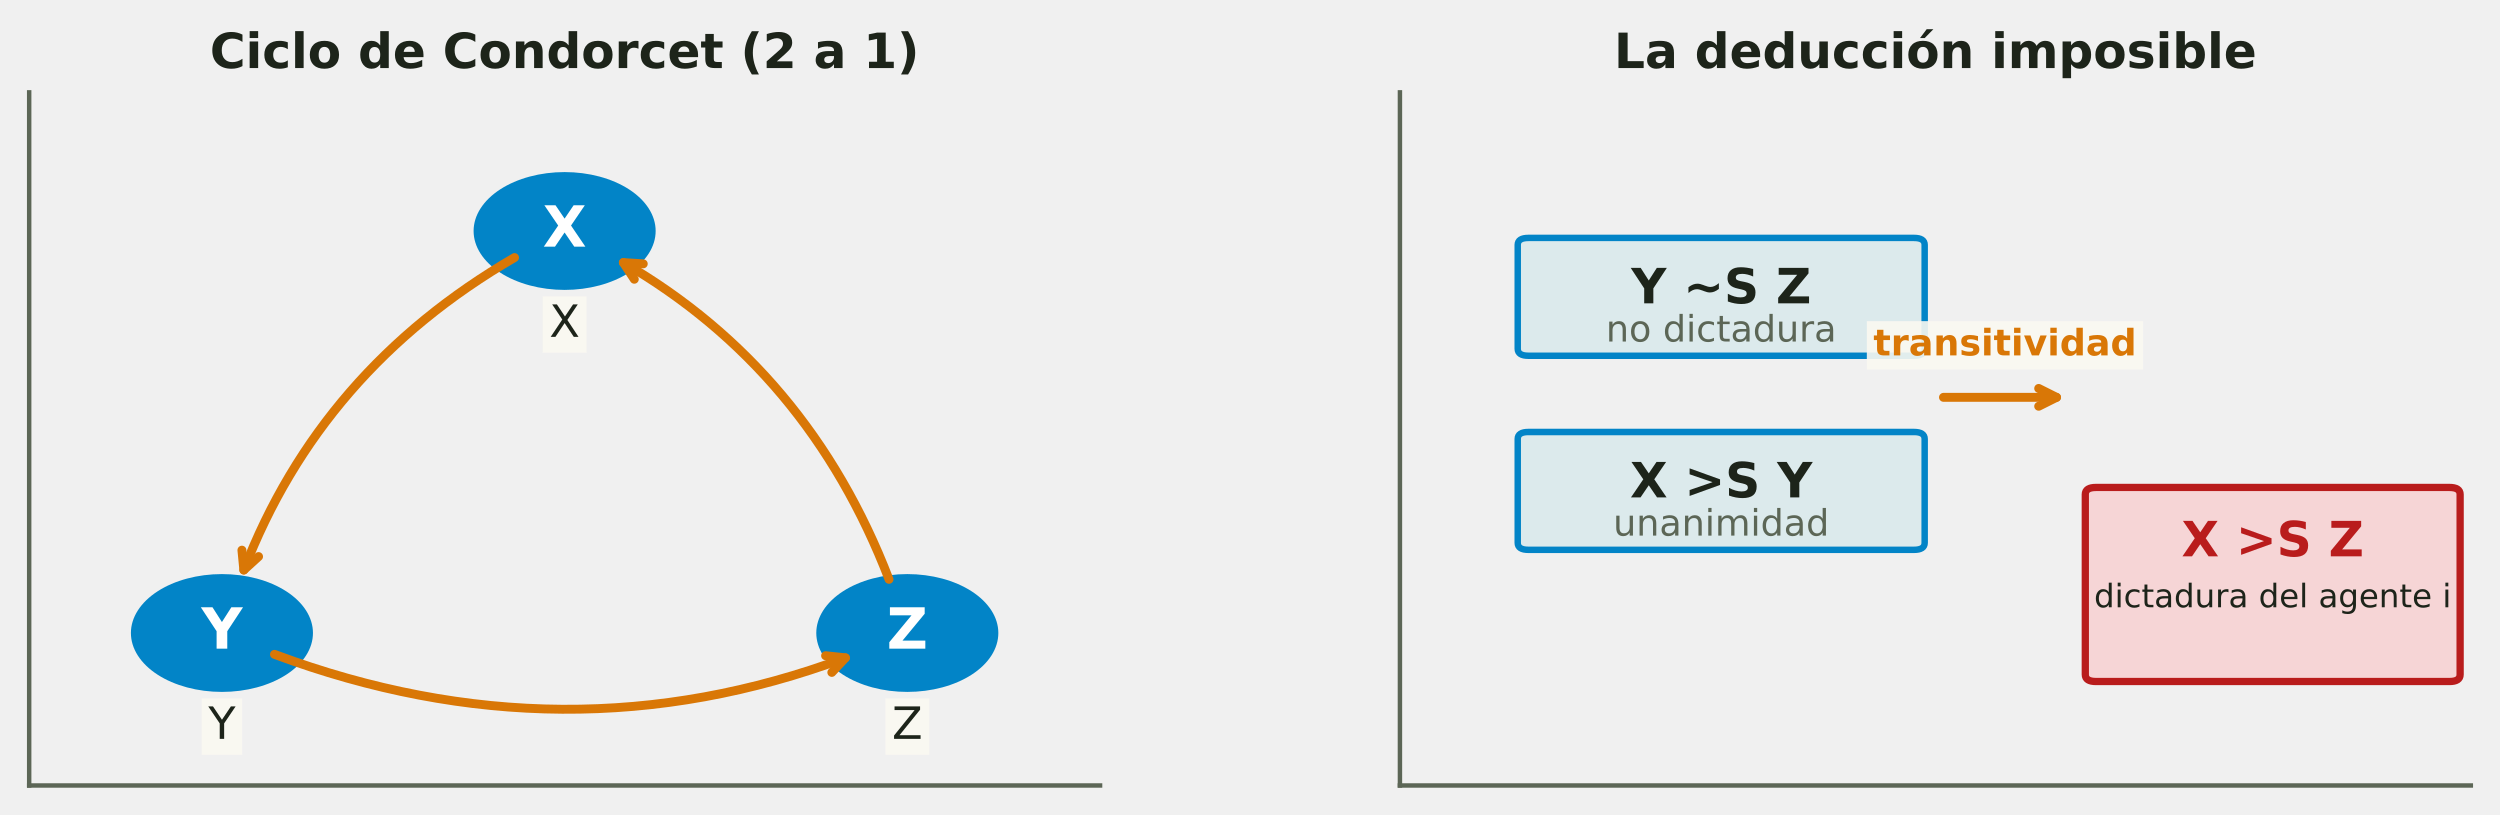
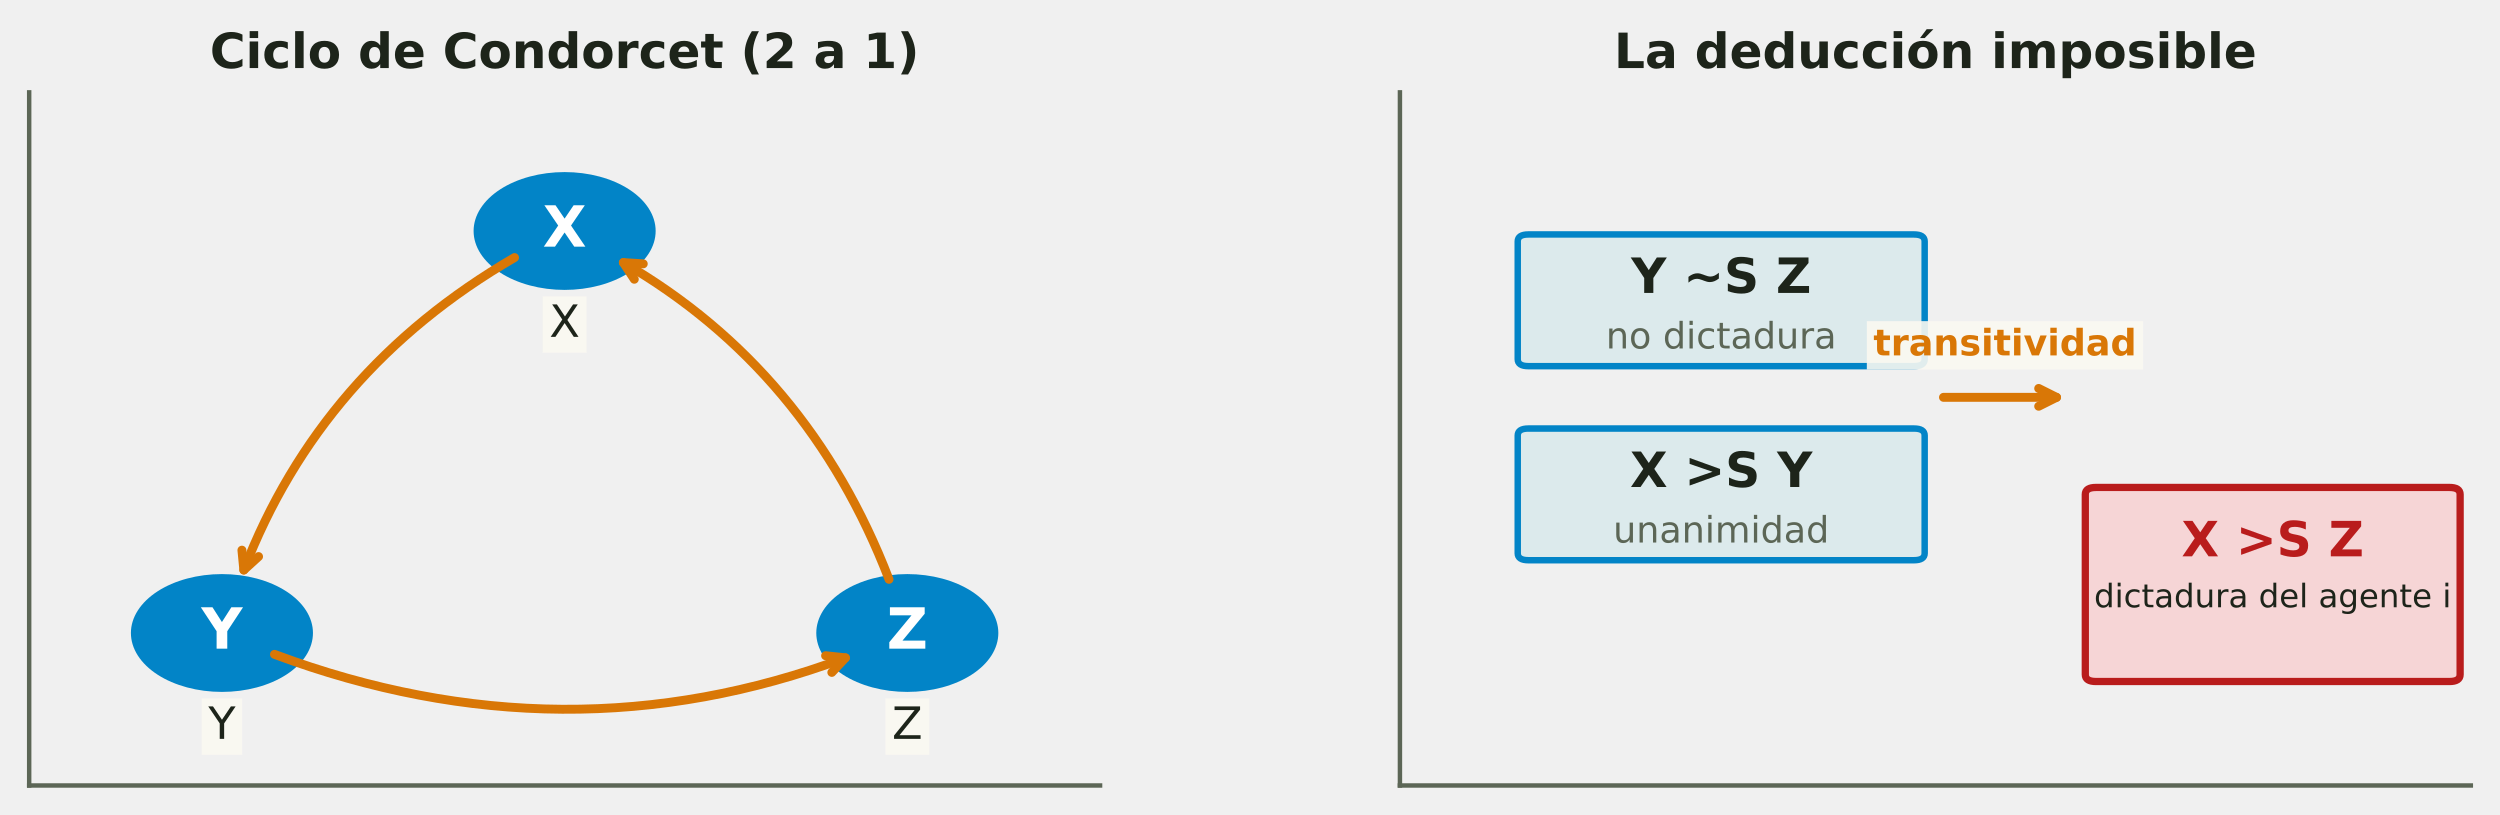
<svg xmlns="http://www.w3.org/2000/svg" xmlns:xlink="http://www.w3.org/1999/xlink" width="617.04pt" height="201.07pt" viewBox="0 0 617.04 201.07" version="1.1">
  <defs>
    <style type="text/css">*{stroke-linejoin: round; stroke-linecap: butt}</style>
  </defs>
  <g id="figure_1">
    <g id="patch_1">
      <path d="M 0 201.07  L 617.04 201.07  L 617.04 0  L 0 0  L 0 201.07  z " style="fill: none; opacity: 0" />
    </g>
    <g id="axes_1">
      <g id="patch_2">
        <path d="M 7.2 193.87  L 271.516 193.87  L 271.516 22.798  L 7.2 22.798  L 7.2 193.87  z " style="fill: none" />
      </g>
      <g id="matplotlib.axis_1" />
      <g id="matplotlib.axis_2" />
      <g id="patch_3">
        <path d="M 7.2 193.87  L 7.2 22.798  " style="fill: none; stroke: #5c6656; stroke-width: 1.1; stroke-linejoin: miter; stroke-linecap: square" />
      </g>
      <g id="patch_4">
        <path d="M 7.2 193.87  L 271.516 193.87  " style="fill: none; stroke: #5c6656; stroke-width: 1.1; stroke-linejoin: miter; stroke-linecap: square" />
      </g>
      <g id="patch_5">
        <path d="M 139.358 71.554  C 145.316 71.554 151.031 70.022 155.244 67.295  C 159.457 64.568 161.825 60.869 161.825 57.013  C 161.825 53.156 159.457 49.457 155.244 46.73  C 151.031 44.004 145.316 42.471 139.358 42.471  C 133.4 42.471 127.685 44.004 123.471 46.73  C 119.258 49.457 116.891 53.156 116.891 57.013  C 116.891 60.869 119.258 64.568 123.471 67.295  C 127.685 70.022 133.4 71.554 139.358 71.554  z " clip-path="url(#p5ec09eef0f)" style="fill: #0284c7" />
      </g>
      <g id="patch_6">
        <path d="M 54.777 170.775  C 60.735 170.775 66.45 169.243 70.663 166.516  C 74.876 163.79 77.244 160.091 77.244 156.234  C 77.244 152.378 74.876 148.679 70.663 145.952  C 66.45 143.225 60.735 141.693 54.777 141.693  C 48.819 141.693 43.104 143.225 38.89 145.952  C 34.677 148.679 32.31 152.378 32.31 156.234  C 32.31 160.091 34.677 163.79 38.89 166.516  C 43.104 169.243 48.819 170.775 54.777 170.775  z " clip-path="url(#p5ec09eef0f)" style="fill: #0284c7" />
      </g>
      <g id="patch_7">
        <path d="M 223.939 170.775  C 229.897 170.775 235.612 169.243 239.825 166.516  C 244.039 163.79 246.406 160.091 246.406 156.234  C 246.406 152.378 244.039 148.679 239.825 145.952  C 235.612 143.225 229.897 141.693 223.939 141.693  C 217.981 141.693 212.266 143.225 208.052 145.952  C 203.839 148.679 201.472 152.378 201.472 156.234  C 201.472 160.091 203.839 163.79 208.052 166.516  C 212.266 169.243 217.981 170.775 223.939 170.775  z " clip-path="url(#p5ec09eef0f)" style="fill: #0284c7" />
      </g>
      <g id="patch_8">
        <path d="M 126.992 63.573  Q 79.164 91.359 60.182 140.685  " style="fill: none; stroke: #d97706; stroke-width: 2.2; stroke-linecap: round" />
        <path d="M 63.816 137.369  L 60.182 140.685  L 59.709 135.789  " style="fill: none; stroke: #d97706; stroke-width: 2.2; stroke-linecap: round" />
      </g>
      <g id="patch_9">
        <path d="M 67.747 161.504  Q 139.357 188.18 208.662 162.363  " style="fill: none; stroke: #d97706; stroke-width: 2.2; stroke-linecap: round" />
        <path d="M 203.771 161.837  L 208.662 162.363  L 205.307 165.961  " style="fill: none; stroke: #d97706; stroke-width: 2.2; stroke-linecap: round" />
      </g>
      <g id="patch_10">
        <path d="M 219.419 142.986  Q 199.555 91.362 153.855 64.811  " style="fill: none; stroke: #d97706; stroke-width: 2.2; stroke-linecap: round" />
        <path d="M 156.554 68.924  L 153.855 64.811  L 158.765 65.119  " style="fill: none; stroke: #d97706; stroke-width: 2.2; stroke-linecap: round" />
      </g>
      <g id="text_1">
        <g style="fill: #1d241a" transform="translate(51.80383 16.79812) scale(0.12 -0.12)">
          <defs>
            <path id="DejaVuSans-Bold-43" d="M 4288 256  Q 3956 84 3597 -3  Q 3238 -91 2847 -91  Q 1681 -91 1000 561  Q 319 1213 319 2328  Q 319 3447 1000 4098  Q 1681 4750 2847 4750  Q 3238 4750 3597 4662  Q 3956 4575 4288 4403  L 4288 3438  Q 3953 3666 3628 3772  Q 3303 3878 2944 3878  Q 2300 3878 1931 3465  Q 1563 3053 1563 2328  Q 1563 1606 1931 1193  Q 2300 781 2944 781  Q 3303 781 3628 887  Q 3953 994 4288 1222  L 4288 256  z " transform="scale(0.015625)" />
            <path id="DejaVuSans-Bold-69" d="M 538 3500  L 1656 3500  L 1656 0  L 538 0  L 538 3500  z M 538 4863  L 1656 4863  L 1656 3950  L 538 3950  L 538 4863  z " transform="scale(0.015625)" />
            <path id="DejaVuSans-Bold-63" d="M 3366 3391  L 3366 2478  Q 3138 2634 2908 2709  Q 2678 2784 2431 2784  Q 1963 2784 1702 2511  Q 1441 2238 1441 1747  Q 1441 1256 1702 982  Q 1963 709 2431 709  Q 2694 709 2930 787  Q 3166 866 3366 1019  L 3366 103  Q 3103 6 2833 -42  Q 2563 -91 2291 -91  Q 1344 -91 809 395  Q 275 881 275 1747  Q 275 2613 809 3098  Q 1344 3584 2291 3584  Q 2566 3584 2833 3536  Q 3100 3488 3366 3391  z " transform="scale(0.015625)" />
            <path id="DejaVuSans-Bold-6c" d="M 538 4863  L 1656 4863  L 1656 0  L 538 0  L 538 4863  z " transform="scale(0.015625)" />
            <path id="DejaVuSans-Bold-6f" d="M 2203 2784  Q 1831 2784 1636 2517  Q 1441 2250 1441 1747  Q 1441 1244 1636 976  Q 1831 709 2203 709  Q 2569 709 2762 976  Q 2956 1244 2956 1747  Q 2956 2250 2762 2517  Q 2569 2784 2203 2784  z M 2203 3584  Q 3106 3584 3614 3096  Q 4122 2609 4122 1747  Q 4122 884 3614 396  Q 3106 -91 2203 -91  Q 1297 -91 786 396  Q 275 884 275 1747  Q 275 2609 786 3096  Q 1297 3584 2203 3584  z " transform="scale(0.015625)" />
            <path id="DejaVuSans-Bold-20" transform="scale(0.015625)" />
            <path id="DejaVuSans-Bold-64" d="M 2919 2988  L 2919 4863  L 4044 4863  L 4044 0  L 2919 0  L 2919 506  Q 2688 197 2409 53  Q 2131 -91 1766 -91  Q 1119 -91 703 423  Q 288 938 288 1747  Q 288 2556 703 3070  Q 1119 3584 1766 3584  Q 2128 3584 2408 3439  Q 2688 3294 2919 2988  z M 2181 722  Q 2541 722 2730 984  Q 2919 1247 2919 1747  Q 2919 2247 2730 2509  Q 2541 2772 2181 2772  Q 1825 2772 1636 2509  Q 1447 2247 1447 1747  Q 1447 1247 1636 984  Q 1825 722 2181 722  z " transform="scale(0.015625)" />
            <path id="DejaVuSans-Bold-65" d="M 4031 1759  L 4031 1441  L 1416 1441  Q 1456 1047 1700 850  Q 1944 653 2381 653  Q 2734 653 3104 758  Q 3475 863 3866 1075  L 3866 213  Q 3469 63 3072 -14  Q 2675 -91 2278 -91  Q 1328 -91 801 392  Q 275 875 275 1747  Q 275 2603 792 3093  Q 1309 3584 2216 3584  Q 3041 3584 3536 3087  Q 4031 2591 4031 1759  z M 2881 2131  Q 2881 2450 2695 2645  Q 2509 2841 2209 2841  Q 1884 2841 1681 2658  Q 1478 2475 1428 2131  L 2881 2131  z " transform="scale(0.015625)" />
            <path id="DejaVuSans-Bold-6e" d="M 4056 2131  L 4056 0  L 2931 0  L 2931 347  L 2931 1631  Q 2931 2084 2911 2256  Q 2891 2428 2841 2509  Q 2775 2619 2662 2680  Q 2550 2741 2406 2741  Q 2056 2741 1856 2470  Q 1656 2200 1656 1722  L 1656 0  L 538 0  L 538 3500  L 1656 3500  L 1656 2988  Q 1909 3294 2193 3439  Q 2478 3584 2822 3584  Q 3428 3584 3742 3212  Q 4056 2841 4056 2131  z " transform="scale(0.015625)" />
            <path id="DejaVuSans-Bold-72" d="M 3138 2547  Q 2991 2616 2845 2648  Q 2700 2681 2553 2681  Q 2122 2681 1889 2404  Q 1656 2128 1656 1613  L 1656 0  L 538 0  L 538 3500  L 1656 3500  L 1656 2925  Q 1872 3269 2151 3426  Q 2431 3584 2822 3584  Q 2878 3584 2943 3579  Q 3009 3575 3134 3559  L 3138 2547  z " transform="scale(0.015625)" />
            <path id="DejaVuSans-Bold-74" d="M 1759 4494  L 1759 3500  L 2913 3500  L 2913 2700  L 1759 2700  L 1759 1216  Q 1759 972 1856 886  Q 1953 800 2241 800  L 2816 800  L 2816 0  L 1856 0  Q 1194 0 917 276  Q 641 553 641 1216  L 641 2700  L 84 2700  L 84 3500  L 641 3500  L 641 4494  L 1759 4494  z " transform="scale(0.015625)" />
            <path id="DejaVuSans-Bold-28" d="M 2413 -844  L 1484 -844  Q 1006 -72 778 623  Q 550 1319 550 2003  Q 550 2688 779 3389  Q 1009 4091 1484 4856  L 2413 4856  Q 2013 4116 1813 3408  Q 1613 2700 1613 2009  Q 1613 1319 1811 609  Q 2009 -100 2413 -844  z " transform="scale(0.015625)" />
            <path id="DejaVuSans-Bold-32" d="M 1844 884  L 3897 884  L 3897 0  L 506 0  L 506 884  L 2209 2388  Q 2438 2594 2547 2791  Q 2656 2988 2656 3200  Q 2656 3528 2436 3728  Q 2216 3928 1850 3928  Q 1569 3928 1234 3808  Q 900 3688 519 3450  L 519 4475  Q 925 4609 1322 4679  Q 1719 4750 2100 4750  Q 2938 4750 3402 4381  Q 3866 4013 3866 3353  Q 3866 2972 3669 2642  Q 3472 2313 2841 1759  L 1844 884  z " transform="scale(0.015625)" />
            <path id="DejaVuSans-Bold-61" d="M 2106 1575  Q 1756 1575 1579 1456  Q 1403 1338 1403 1106  Q 1403 894 1545 773  Q 1688 653 1941 653  Q 2256 653 2472 879  Q 2688 1106 2688 1447  L 2688 1575  L 2106 1575  z M 3816 1997  L 3816 0  L 2688 0  L 2688 519  Q 2463 200 2181 54  Q 1900 -91 1497 -91  Q 953 -91 614 226  Q 275 544 275 1050  Q 275 1666 698 1953  Q 1122 2241 2028 2241  L 2688 2241  L 2688 2328  Q 2688 2594 2478 2717  Q 2269 2841 1825 2841  Q 1466 2841 1156 2769  Q 847 2697 581 2553  L 581 3406  Q 941 3494 1303 3539  Q 1666 3584 2028 3584  Q 2975 3584 3395 3211  Q 3816 2838 3816 1997  z " transform="scale(0.015625)" />
            <path id="DejaVuSans-Bold-31" d="M 750 831  L 1813 831  L 1813 3847  L 722 3622  L 722 4441  L 1806 4666  L 2950 4666  L 2950 831  L 4013 831  L 4013 0  L 750 0  L 750 831  z " transform="scale(0.015625)" />
            <path id="DejaVuSans-Bold-29" d="M 513 -844  Q 913 -100 1113 609  Q 1313 1319 1313 2009  Q 1313 2700 1113 3408  Q 913 4116 513 4856  L 1441 4856  Q 1916 4091 2145 3389  Q 2375 2688 2375 2003  Q 2375 1319 2147 623  Q 1919 -72 1441 -844  L 513 -844  z " transform="scale(0.015625)" />
          </defs>
          <use xlink:href="#DejaVuSans-Bold-43" />
          <use xlink:href="#DejaVuSans-Bold-69" x="73.389" />
          <use xlink:href="#DejaVuSans-Bold-63" x="107.666" />
          <use xlink:href="#DejaVuSans-Bold-6c" x="166.943" />
          <use xlink:href="#DejaVuSans-Bold-6f" x="201.221" />
          <use xlink:href="#DejaVuSans-Bold-20" x="269.922" />
          <use xlink:href="#DejaVuSans-Bold-64" x="304.736" />
          <use xlink:href="#DejaVuSans-Bold-65" x="376.318" />
          <use xlink:href="#DejaVuSans-Bold-20" x="444.141" />
          <use xlink:href="#DejaVuSans-Bold-43" x="478.955" />
          <use xlink:href="#DejaVuSans-Bold-6f" x="552.344" />
          <use xlink:href="#DejaVuSans-Bold-6e" x="621.045" />
          <use xlink:href="#DejaVuSans-Bold-64" x="692.236" />
          <use xlink:href="#DejaVuSans-Bold-6f" x="763.818" />
          <use xlink:href="#DejaVuSans-Bold-72" x="832.52" />
          <use xlink:href="#DejaVuSans-Bold-63" x="881.836" />
          <use xlink:href="#DejaVuSans-Bold-65" x="941.113" />
          <use xlink:href="#DejaVuSans-Bold-74" x="1008.936" />
          <use xlink:href="#DejaVuSans-Bold-20" x="1056.738" />
          <use xlink:href="#DejaVuSans-Bold-28" x="1091.553" />
          <use xlink:href="#DejaVuSans-Bold-32" x="1137.256" />
          <use xlink:href="#DejaVuSans-Bold-20" x="1206.836" />
          <use xlink:href="#DejaVuSans-Bold-61" x="1241.65" />
          <use xlink:href="#DejaVuSans-Bold-20" x="1309.131" />
          <use xlink:href="#DejaVuSans-Bold-31" x="1343.945" />
          <use xlink:href="#DejaVuSans-Bold-29" x="1413.525" />
        </g>
      </g>
      <g id="text_2">
        <g style="fill: #ffffff" transform="translate(133.9613 60.87565) scale(0.14 -0.14)">
          <defs>
            <path id="DejaVuSans-Bold-58" d="M 3188 2381  L 4806 0  L 3553 0  L 2463 1594  L 1381 0  L 122 0  L 1741 2381  L 184 4666  L 1441 4666  L 2463 3163  L 3481 4666  L 4744 4666  L 3188 2381  z " transform="scale(0.015625)" />
          </defs>
          <use xlink:href="#DejaVuSans-Bold-58" />
        </g>
      </g>
      <g id="text_3">
        <g id="patch_11">
          <path d="M 133.94 87.08  L 144.775 87.08  L 144.775 73.134  L 133.94 73.134  z " style="fill: #faf8f1; opacity: 0.9" />
        </g>
        <g style="fill: #1d241a" transform="translate(135.5904 83.14256) scale(0.11 -0.11)">
          <defs>
            <path id="DejaVuSans-58" d="M 403 4666  L 1081 4666  L 2241 2931  L 3406 4666  L 4084 4666  L 2584 2425  L 4184 0  L 3506 0  L 2194 1984  L 872 0  L 191 0  L 1856 2491  L 403 4666  z " transform="scale(0.015625)" />
          </defs>
          <use xlink:href="#DejaVuSans-58" />
        </g>
      </g>
      <g id="text_4">
        <g style="fill: #ffffff" transform="translate(49.7084 160.0974) scale(0.14 -0.14)">
          <defs>
            <path id="DejaVuSans-Bold-59" d="M -63 4666  L 1253 4666  L 2316 3003  L 3378 4666  L 4697 4666  L 2919 1966  L 2919 0  L 1716 0  L 1716 1966  L -63 4666  z " transform="scale(0.015625)" />
          </defs>
          <use xlink:href="#DejaVuSans-Bold-59" />
        </g>
      </g>
      <g id="text_5">
        <g id="patch_12">
          <path d="M 49.768 186.302  L 59.786 186.302  L 59.786 172.356  L 49.768 172.356  z " style="fill: #faf8f1; opacity: 0.9" />
        </g>
        <g style="fill: #1d241a" transform="translate(51.41754 182.3643) scale(0.11 -0.11)">
          <defs>
            <path id="DejaVuSans-59" d="M -13 4666  L 666 4666  L 1959 2747  L 3244 4666  L 3922 4666  L 2272 2222  L 2272 0  L 1638 0  L 1638 2222  L -13 4666  z " transform="scale(0.015625)" />
          </defs>
          <use xlink:href="#DejaVuSans-59" />
        </g>
      </g>
      <g id="text_6">
        <g style="fill: #ffffff" transform="translate(218.8629 160.0974) scale(0.14 -0.14)">
          <defs>
            <path id="DejaVuSans-Bold-5a" d="M 359 4666  L 4281 4666  L 4281 3938  L 1778 909  L 4353 909  L 4353 0  L 288 0  L 288 728  L 2791 3756  L 359 3756  L 359 4666  z " transform="scale(0.015625)" />
          </defs>
          <use xlink:href="#DejaVuSans-Bold-5a" />
        </g>
      </g>
      <g id="text_7">
        <g id="patch_13">
          <path d="M 218.521 186.302  L 229.356 186.302  L 229.356 172.356  L 218.521 172.356  z " style="fill: #faf8f1; opacity: 0.9" />
        </g>
        <g style="fill: #1d241a" transform="translate(220.1714 182.3643) scale(0.11 -0.11)">
          <defs>
            <path id="DejaVuSans-5a" d="M 359 4666  L 4025 4666  L 4025 4184  L 1075 531  L 4097 531  L 4097 0  L 288 0  L 288 481  L 3238 4134  L 359 4134  L 359 4666  z " transform="scale(0.015625)" />
          </defs>
          <use xlink:href="#DejaVuSans-5a" />
        </g>
      </g>
    </g>
    <g id="axes_2">
      <g id="patch_14">
        <path d="M 345.524 193.87  L 609.84 193.87  L 609.84 22.798  L 345.524 22.798  L 345.524 193.87  z " style="fill: none" />
      </g>
      <g id="matplotlib.axis_3" />
      <g id="matplotlib.axis_4" />
      <g id="patch_15">
        <path d="M 345.524 193.87  L 345.524 22.798  " style="fill: none; stroke: #5c6656; stroke-width: 1.1; stroke-linejoin: miter; stroke-linecap: square" />
      </g>
      <g id="patch_16">
        <path d="M 345.524 193.87  L 609.84 193.87  " style="fill: none; stroke: #5c6656; stroke-width: 1.1; stroke-linejoin: miter; stroke-linecap: square" />
      </g>
      <g id="patch_17">
-         <path d="M 377.242 87.805  L 472.396 87.805  Q 475.039 87.805 475.039 86.095  L 475.039 60.434  Q 475.039 58.723 472.396 58.723  L 377.242 58.723  Q 374.599 58.723 374.599 60.434  L 374.599 86.095  Q 374.599 87.805 377.242 87.805  z " clip-path="url(#p576368f46f)" style="fill: #dceaec; stroke: #0284c7; stroke-width: 1.6; stroke-linejoin: miter" />
+         <path d="M 377.242 90.372  L 472.396 90.372  Q 475.039 90.372 475.039 88.661  L 475.039 59.579  Q 475.039 57.868 472.396 57.868  L 377.242 57.868  Q 374.599 57.868 374.599 59.579  L 374.599 88.661  Q 374.599 90.372 377.242 90.372  z " clip-path="url(#p576368f46f)" style="fill: #dceaec; stroke: #0284c7; stroke-width: 1.6; stroke-linejoin: miter" />
      </g>
      <g id="patch_18">
-         <path d="M 377.242 135.706  L 472.396 135.706  Q 475.039 135.706 475.039 133.995  L 475.039 108.334  Q 475.039 106.623 472.396 106.623  L 377.242 106.623  Q 374.599 106.623 374.599 108.334  L 374.599 133.995  Q 374.599 135.706 377.242 135.706  z " clip-path="url(#p576368f46f)" style="fill: #dceaec; stroke: #0284c7; stroke-width: 1.6; stroke-linejoin: miter" />
+         <path d="M 377.242 138.272  L 472.396 138.272  Q 475.039 138.272 475.039 136.561  L 475.039 107.479  Q 475.039 105.768 472.396 105.768  L 377.242 105.768  Q 374.599 105.768 374.599 107.479  L 374.599 136.561  Q 374.599 138.272 377.242 138.272  z " clip-path="url(#p576368f46f)" style="fill: #dceaec; stroke: #0284c7; stroke-width: 1.6; stroke-linejoin: miter" />
      </g>
      <g id="patch_19">
        <path d="M 479.683 98.07  Q 494.862 98.07 507.581 98.07  " style="fill: none; stroke: #d97706; stroke-width: 2.2; stroke-linecap: round" />
        <path d="M 503.181 95.87  L 507.581 98.07  L 503.181 100.27  " style="fill: none; stroke: #d97706; stroke-width: 2.2; stroke-linecap: round" />
      </g>
      <g id="patch_20">
        <path d="M 517.329 168.209  L 604.554 168.209  Q 607.197 168.209 607.197 166.499  L 607.197 122.02  Q 607.197 120.309 604.554 120.309  L 517.329 120.309  Q 514.686 120.309 514.686 122.02  L 514.686 166.499  Q 514.686 168.209 517.329 168.209  z " clip-path="url(#p576368f46f)" style="fill: #f6d5d6; stroke: #b91c1c; stroke-width: 1.8; stroke-linejoin: miter" />
      </g>
      <g id="text_8">
        <g id="patch_21">
          <path d="M 460.763 91.215  L 528.962 91.215  L 528.962 79.264  L 460.763 79.264  z " style="fill: #faf8f1; opacity: 0.9" />
        </g>
        <g style="fill: #d97706" transform="translate(462.3832 87.72284) scale(0.09 -0.09)">
          <defs>
            <path id="DejaVuSans-Bold-73" d="M 3272 3391  L 3272 2541  Q 2913 2691 2578 2766  Q 2244 2841 1947 2841  Q 1628 2841 1473 2761  Q 1319 2681 1319 2516  Q 1319 2381 1436 2309  Q 1553 2238 1856 2203  L 2053 2175  Q 2913 2066 3209 1816  Q 3506 1566 3506 1031  Q 3506 472 3093 190  Q 2681 -91 1863 -91  Q 1516 -91 1145 -36  Q 775 19 384 128  L 384 978  Q 719 816 1070 734  Q 1422 653 1784 653  Q 2113 653 2278 743  Q 2444 834 2444 1013  Q 2444 1163 2330 1236  Q 2216 1309 1875 1350  L 1678 1375  Q 931 1469 631 1722  Q 331 1975 331 2491  Q 331 3047 712 3315  Q 1094 3584 1881 3584  Q 2191 3584 2531 3537  Q 2872 3491 3272 3391  z " transform="scale(0.015625)" />
            <path id="DejaVuSans-Bold-76" d="M 97 3500  L 1216 3500  L 2088 1081  L 2956 3500  L 4078 3500  L 2700 0  L 1472 0  L 97 3500  z " transform="scale(0.015625)" />
          </defs>
          <use xlink:href="#DejaVuSans-Bold-74" />
          <use xlink:href="#DejaVuSans-Bold-72" x="47.803" />
          <use xlink:href="#DejaVuSans-Bold-61" x="97.119" />
          <use xlink:href="#DejaVuSans-Bold-6e" x="164.6" />
          <use xlink:href="#DejaVuSans-Bold-73" x="235.791" />
          <use xlink:href="#DejaVuSans-Bold-69" x="295.312" />
          <use xlink:href="#DejaVuSans-Bold-74" x="329.59" />
          <use xlink:href="#DejaVuSans-Bold-69" x="377.393" />
          <use xlink:href="#DejaVuSans-Bold-76" x="411.67" />
          <use xlink:href="#DejaVuSans-Bold-69" x="476.855" />
          <use xlink:href="#DejaVuSans-Bold-64" x="511.133" />
          <use xlink:href="#DejaVuSans-Bold-61" x="582.715" />
          <use xlink:href="#DejaVuSans-Bold-64" x="650.195" />
        </g>
      </g>
      <g id="text_9">
        <g style="fill: #1d241a" transform="translate(398.363 16.79812) scale(0.12 -0.12)">
          <defs>
            <path id="DejaVuSans-Bold-4c" d="M 588 4666  L 1791 4666  L 1791 909  L 3903 909  L 3903 0  L 588 0  L 588 4666  z " transform="scale(0.015625)" />
            <path id="DejaVuSans-Bold-75" d="M 500 1363  L 500 3500  L 1625 3500  L 1625 3150  Q 1625 2866 1622 2436  Q 1619 2006 1619 1863  Q 1619 1441 1641 1255  Q 1663 1069 1716 984  Q 1784 875 1895 815  Q 2006 756 2150 756  Q 2500 756 2700 1025  Q 2900 1294 2900 1772  L 2900 3500  L 4019 3500  L 4019 0  L 2900 0  L 2900 506  Q 2647 200 2364 54  Q 2081 -91 1741 -91  Q 1134 -91 817 281  Q 500 653 500 1363  z " transform="scale(0.015625)" />
            <path id="DejaVuSans-Bold-f3" d="M 2203 2784  Q 1831 2784 1636 2517  Q 1441 2250 1441 1747  Q 1441 1244 1636 976  Q 1831 709 2203 709  Q 2569 709 2762 976  Q 2956 1244 2956 1747  Q 2956 2250 2762 2517  Q 2569 2784 2203 2784  z M 2203 3584  Q 3106 3584 3614 3096  Q 4122 2609 4122 1747  Q 4122 884 3614 396  Q 3106 -91 2203 -91  Q 1297 -91 786 396  Q 275 884 275 1747  Q 275 2609 786 3096  Q 1297 3584 2203 3584  z M 2694 5119  L 3578 5119  L 2425 3944  L 1813 3944  L 2694 5119  z " transform="scale(0.015625)" />
            <path id="DejaVuSans-Bold-6d" d="M 3781 2919  Q 3994 3244 4286 3414  Q 4578 3584 4928 3584  Q 5531 3584 5847 3212  Q 6163 2841 6163 2131  L 6163 0  L 5038 0  L 5038 1825  Q 5041 1866 5042 1909  Q 5044 1953 5044 2034  Q 5044 2406 4934 2573  Q 4825 2741 4581 2741  Q 4263 2741 4089 2478  Q 3916 2216 3909 1719  L 3909 0  L 2784 0  L 2784 1825  Q 2784 2406 2684 2573  Q 2584 2741 2328 2741  Q 2006 2741 1831 2477  Q 1656 2213 1656 1722  L 1656 0  L 531 0  L 531 3500  L 1656 3500  L 1656 2988  Q 1863 3284 2130 3434  Q 2397 3584 2719 3584  Q 3081 3584 3359 3409  Q 3638 3234 3781 2919  z " transform="scale(0.015625)" />
            <path id="DejaVuSans-Bold-70" d="M 1656 506  L 1656 -1331  L 538 -1331  L 538 3500  L 1656 3500  L 1656 2988  Q 1888 3294 2169 3439  Q 2450 3584 2816 3584  Q 3463 3584 3878 3070  Q 4294 2556 4294 1747  Q 4294 938 3878 423  Q 3463 -91 2816 -91  Q 2450 -91 2169 54  Q 1888 200 1656 506  z M 2400 2772  Q 2041 2772 1848 2508  Q 1656 2244 1656 1747  Q 1656 1250 1848 986  Q 2041 722 2400 722  Q 2759 722 2948 984  Q 3138 1247 3138 1747  Q 3138 2247 2948 2509  Q 2759 2772 2400 2772  z " transform="scale(0.015625)" />
            <path id="DejaVuSans-Bold-62" d="M 2400 722  Q 2759 722 2948 984  Q 3138 1247 3138 1747  Q 3138 2247 2948 2509  Q 2759 2772 2400 2772  Q 2041 2772 1848 2508  Q 1656 2244 1656 1747  Q 1656 1250 1848 986  Q 2041 722 2400 722  z M 1656 2988  Q 1888 3294 2169 3439  Q 2450 3584 2816 3584  Q 3463 3584 3878 3070  Q 4294 2556 4294 1747  Q 4294 938 3878 423  Q 3463 -91 2816 -91  Q 2450 -91 2169 54  Q 1888 200 1656 506  L 1656 0  L 538 0  L 538 4863  L 1656 4863  L 1656 2988  z " transform="scale(0.015625)" />
          </defs>
          <use xlink:href="#DejaVuSans-Bold-4c" />
          <use xlink:href="#DejaVuSans-Bold-61" x="63.721" />
          <use xlink:href="#DejaVuSans-Bold-20" x="131.201" />
          <use xlink:href="#DejaVuSans-Bold-64" x="166.016" />
          <use xlink:href="#DejaVuSans-Bold-65" x="237.598" />
          <use xlink:href="#DejaVuSans-Bold-64" x="305.42" />
          <use xlink:href="#DejaVuSans-Bold-75" x="377.002" />
          <use xlink:href="#DejaVuSans-Bold-63" x="448.193" />
          <use xlink:href="#DejaVuSans-Bold-63" x="507.471" />
          <use xlink:href="#DejaVuSans-Bold-69" x="566.748" />
          <use xlink:href="#DejaVuSans-Bold-f3" x="601.025" />
          <use xlink:href="#DejaVuSans-Bold-6e" x="669.727" />
          <use xlink:href="#DejaVuSans-Bold-20" x="740.918" />
          <use xlink:href="#DejaVuSans-Bold-69" x="775.732" />
          <use xlink:href="#DejaVuSans-Bold-6d" x="810.01" />
          <use xlink:href="#DejaVuSans-Bold-70" x="914.209" />
          <use xlink:href="#DejaVuSans-Bold-6f" x="985.791" />
          <use xlink:href="#DejaVuSans-Bold-73" x="1054.492" />
          <use xlink:href="#DejaVuSans-Bold-69" x="1114.014" />
          <use xlink:href="#DejaVuSans-Bold-62" x="1148.291" />
          <use xlink:href="#DejaVuSans-Bold-6c" x="1219.873" />
          <use xlink:href="#DejaVuSans-Bold-65" x="1254.15" />
        </g>
      </g>
      <g id="text_10">
-         <g style="fill: #1d241a" transform="translate(402.5974 74.8649) scale(0.12 -0.12)">
+         <g style="fill: #1d241a" transform="translate(402.5974 72.29882) scale(0.12 -0.12)">
          <defs>
            <path id="DejaVuSans-Bold-7e" d="M 4684 2656  L 4684 1894  Q 4353 1644 4073 1536  Q 3794 1428 3494 1428  Q 3159 1428 2713 1609  Q 2669 1628 2644 1638  Q 2622 1647 2575 1666  Q 2091 1856 1797 1856  Q 1522 1856 1253 1736  Q 984 1616 678 1356  L 678 2119  Q 1013 2369 1291 2476  Q 1569 2584 1869 2584  Q 2203 2584 2650 2403  Q 2697 2384 2719 2375  Q 2741 2366 2788 2347  Q 3272 2156 3566 2156  Q 3834 2156 4098 2273  Q 4363 2391 4684 2656  z " transform="scale(0.015625)" />
            <path id="DejaVuSans-Bold-53" d="M 3834 4519  L 3834 3531  Q 3450 3703 3084 3790  Q 2719 3878 2394 3878  Q 1963 3878 1756 3759  Q 1550 3641 1550 3391  Q 1550 3203 1689 3098  Q 1828 2994 2194 2919  L 2706 2816  Q 3484 2659 3812 2340  Q 4141 2022 4141 1434  Q 4141 663 3683 286  Q 3225 -91 2284 -91  Q 1841 -91 1394 -6  Q 947 78 500 244  L 500 1259  Q 947 1022 1364 901  Q 1781 781 2169 781  Q 2563 781 2772 912  Q 2981 1044 2981 1288  Q 2981 1506 2839 1625  Q 2697 1744 2272 1838  L 1806 1941  Q 1106 2091 782 2419  Q 459 2747 459 3303  Q 459 4000 909 4375  Q 1359 4750 2203 4750  Q 2588 4750 2994 4692  Q 3400 4634 3834 4519  z " transform="scale(0.015625)" />
          </defs>
          <use xlink:href="#DejaVuSans-Bold-59" />
          <use xlink:href="#DejaVuSans-Bold-20" x="72.412" />
          <use xlink:href="#DejaVuSans-Bold-7e" x="107.227" />
          <use xlink:href="#DejaVuSans-Bold-53" x="191.016" />
          <use xlink:href="#DejaVuSans-Bold-20" x="263.037" />
          <use xlink:href="#DejaVuSans-Bold-5a" x="297.852" />
        </g>
      </g>
      <g id="text_11">
-         <g style="fill: #5c6656" transform="translate(396.3642 84.3014) scale(0.09 -0.09)">
+         <g style="fill: #5c6656" transform="translate(396.3642 86.01212) scale(0.09 -0.09)">
          <defs>
            <path id="DejaVuSans-6e" d="M 3513 2113  L 3513 0  L 2938 0  L 2938 2094  Q 2938 2591 2744 2837  Q 2550 3084 2163 3084  Q 1697 3084 1428 2787  Q 1159 2491 1159 1978  L 1159 0  L 581 0  L 581 3500  L 1159 3500  L 1159 2956  Q 1366 3272 1645 3428  Q 1925 3584 2291 3584  Q 2894 3584 3203 3211  Q 3513 2838 3513 2113  z " transform="scale(0.015625)" />
            <path id="DejaVuSans-6f" d="M 1959 3097  Q 1497 3097 1228 2736  Q 959 2375 959 1747  Q 959 1119 1226 758  Q 1494 397 1959 397  Q 2419 397 2687 759  Q 2956 1122 2956 1747  Q 2956 2369 2687 2733  Q 2419 3097 1959 3097  z M 1959 3584  Q 2709 3584 3137 3096  Q 3566 2609 3566 1747  Q 3566 888 3137 398  Q 2709 -91 1959 -91  Q 1206 -91 779 398  Q 353 888 353 1747  Q 353 2609 779 3096  Q 1206 3584 1959 3584  z " transform="scale(0.015625)" />
            <path id="DejaVuSans-20" transform="scale(0.015625)" />
            <path id="DejaVuSans-64" d="M 2906 2969  L 2906 4863  L 3481 4863  L 3481 0  L 2906 0  L 2906 525  Q 2725 213 2448 61  Q 2172 -91 1784 -91  Q 1150 -91 751 415  Q 353 922 353 1747  Q 353 2572 751 3078  Q 1150 3584 1784 3584  Q 2172 3584 2448 3432  Q 2725 3281 2906 2969  z M 947 1747  Q 947 1113 1208 752  Q 1469 391 1925 391  Q 2381 391 2643 752  Q 2906 1113 2906 1747  Q 2906 2381 2643 2742  Q 2381 3103 1925 3103  Q 1469 3103 1208 2742  Q 947 2381 947 1747  z " transform="scale(0.015625)" />
            <path id="DejaVuSans-69" d="M 603 3500  L 1178 3500  L 1178 0  L 603 0  L 603 3500  z M 603 4863  L 1178 4863  L 1178 4134  L 603 4134  L 603 4863  z " transform="scale(0.015625)" />
            <path id="DejaVuSans-63" d="M 3122 3366  L 3122 2828  Q 2878 2963 2633 3030  Q 2388 3097 2138 3097  Q 1578 3097 1268 2742  Q 959 2388 959 1747  Q 959 1106 1268 751  Q 1578 397 2138 397  Q 2388 397 2633 464  Q 2878 531 3122 666  L 3122 134  Q 2881 22 2623 -34  Q 2366 -91 2075 -91  Q 1284 -91 818 406  Q 353 903 353 1747  Q 353 2603 823 3093  Q 1294 3584 2113 3584  Q 2378 3584 2631 3529  Q 2884 3475 3122 3366  z " transform="scale(0.015625)" />
            <path id="DejaVuSans-74" d="M 1172 4494  L 1172 3500  L 2356 3500  L 2356 3053  L 1172 3053  L 1172 1153  Q 1172 725 1289 603  Q 1406 481 1766 481  L 2356 481  L 2356 0  L 1766 0  Q 1100 0 847 248  Q 594 497 594 1153  L 594 3053  L 172 3053  L 172 3500  L 594 3500  L 594 4494  L 1172 4494  z " transform="scale(0.015625)" />
            <path id="DejaVuSans-61" d="M 2194 1759  Q 1497 1759 1228 1600  Q 959 1441 959 1056  Q 959 750 1161 570  Q 1363 391 1709 391  Q 2188 391 2477 730  Q 2766 1069 2766 1631  L 2766 1759  L 2194 1759  z M 3341 1997  L 3341 0  L 2766 0  L 2766 531  Q 2569 213 2275 61  Q 1981 -91 1556 -91  Q 1019 -91 701 211  Q 384 513 384 1019  Q 384 1609 779 1909  Q 1175 2209 1959 2209  L 2766 2209  L 2766 2266  Q 2766 2663 2505 2880  Q 2244 3097 1772 3097  Q 1472 3097 1187 3025  Q 903 2953 641 2809  L 641 3341  Q 956 3463 1253 3523  Q 1550 3584 1831 3584  Q 2591 3584 2966 3190  Q 3341 2797 3341 1997  z " transform="scale(0.015625)" />
            <path id="DejaVuSans-75" d="M 544 1381  L 544 3500  L 1119 3500  L 1119 1403  Q 1119 906 1312 657  Q 1506 409 1894 409  Q 2359 409 2629 706  Q 2900 1003 2900 1516  L 2900 3500  L 3475 3500  L 3475 0  L 2900 0  L 2900 538  Q 2691 219 2414 64  Q 2138 -91 1772 -91  Q 1169 -91 856 284  Q 544 659 544 1381  z M 1991 3584  L 1991 3584  z " transform="scale(0.015625)" />
            <path id="DejaVuSans-72" d="M 2631 2963  Q 2534 3019 2420 3045  Q 2306 3072 2169 3072  Q 1681 3072 1420 2755  Q 1159 2438 1159 1844  L 1159 0  L 581 0  L 581 3500  L 1159 3500  L 1159 2956  Q 1341 3275 1631 3429  Q 1922 3584 2338 3584  Q 2397 3584 2469 3576  Q 2541 3569 2628 3553  L 2631 2963  z " transform="scale(0.015625)" />
          </defs>
          <use xlink:href="#DejaVuSans-6e" />
          <use xlink:href="#DejaVuSans-6f" x="63.379" />
          <use xlink:href="#DejaVuSans-20" x="124.561" />
          <use xlink:href="#DejaVuSans-64" x="156.348" />
          <use xlink:href="#DejaVuSans-69" x="219.824" />
          <use xlink:href="#DejaVuSans-63" x="247.607" />
          <use xlink:href="#DejaVuSans-74" x="302.588" />
          <use xlink:href="#DejaVuSans-61" x="341.797" />
          <use xlink:href="#DejaVuSans-64" x="403.076" />
          <use xlink:href="#DejaVuSans-75" x="466.553" />
          <use xlink:href="#DejaVuSans-72" x="529.932" />
          <use xlink:href="#DejaVuSans-61" x="571.045" />
        </g>
      </g>
      <g id="text_12">
-         <g style="fill: #1d241a" transform="translate(402.3227 122.7651) scale(0.12 -0.12)">
+         <g style="fill: #1d241a" transform="translate(402.3227 120.199) scale(0.12 -0.12)">
          <defs>
            <path id="DejaVuSans-Bold-3e" d="M 678 3041  L 678 3822  L 4684 2375  L 4684 1638  L 678 191  L 678 972  L 3694 2003  L 678 3041  z " transform="scale(0.015625)" />
          </defs>
          <use xlink:href="#DejaVuSans-Bold-58" />
          <use xlink:href="#DejaVuSans-Bold-20" x="77.1" />
          <use xlink:href="#DejaVuSans-Bold-3e" x="111.914" />
          <use xlink:href="#DejaVuSans-Bold-53" x="195.703" />
          <use xlink:href="#DejaVuSans-Bold-20" x="267.725" />
          <use xlink:href="#DejaVuSans-Bold-59" x="302.539" />
        </g>
      </g>
      <g id="text_13">
-         <g style="fill: #5c6656" transform="translate(398.1508 132.2016) scale(0.09 -0.09)">
+         <g style="fill: #5c6656" transform="translate(398.1508 133.9123) scale(0.09 -0.09)">
          <defs>
            <path id="DejaVuSans-6d" d="M 3328 2828  Q 3544 3216 3844 3400  Q 4144 3584 4550 3584  Q 5097 3584 5394 3201  Q 5691 2819 5691 2113  L 5691 0  L 5113 0  L 5113 2094  Q 5113 2597 4934 2840  Q 4756 3084 4391 3084  Q 3944 3084 3684 2787  Q 3425 2491 3425 1978  L 3425 0  L 2847 0  L 2847 2094  Q 2847 2600 2669 2842  Q 2491 3084 2119 3084  Q 1678 3084 1418 2786  Q 1159 2488 1159 1978  L 1159 0  L 581 0  L 581 3500  L 1159 3500  L 1159 2956  Q 1356 3278 1631 3431  Q 1906 3584 2284 3584  Q 2666 3584 2933 3390  Q 3200 3197 3328 2828  z " transform="scale(0.015625)" />
          </defs>
          <use xlink:href="#DejaVuSans-75" />
          <use xlink:href="#DejaVuSans-6e" x="63.379" />
          <use xlink:href="#DejaVuSans-61" x="126.758" />
          <use xlink:href="#DejaVuSans-6e" x="188.037" />
          <use xlink:href="#DejaVuSans-69" x="251.416" />
          <use xlink:href="#DejaVuSans-6d" x="279.199" />
          <use xlink:href="#DejaVuSans-69" x="376.611" />
          <use xlink:href="#DejaVuSans-64" x="404.395" />
          <use xlink:href="#DejaVuSans-61" x="467.871" />
          <use xlink:href="#DejaVuSans-64" x="529.15" />
        </g>
      </g>
      <g id="text_14">
        <g style="fill: #b91c1c" transform="translate(538.4388 137.3062) scale(0.12 -0.12)">
          <use xlink:href="#DejaVuSans-Bold-58" />
          <use xlink:href="#DejaVuSans-Bold-20" x="77.1" />
          <use xlink:href="#DejaVuSans-Bold-3e" x="111.914" />
          <use xlink:href="#DejaVuSans-Bold-53" x="195.703" />
          <use xlink:href="#DejaVuSans-Bold-20" x="267.725" />
          <use xlink:href="#DejaVuSans-Bold-5a" x="302.539" />
        </g>
      </g>
      <g id="text_15">
        <g style="fill: #1d241a" transform="translate(516.8491 149.8882) scale(0.08 -0.08)">
          <defs>
            <path id="DejaVuSans-65" d="M 3597 1894  L 3597 1613  L 953 1613  Q 991 1019 1311 708  Q 1631 397 2203 397  Q 2534 397 2845 478  Q 3156 559 3463 722  L 3463 178  Q 3153 47 2828 -22  Q 2503 -91 2169 -91  Q 1331 -91 842 396  Q 353 884 353 1716  Q 353 2575 817 3079  Q 1281 3584 2069 3584  Q 2775 3584 3186 3129  Q 3597 2675 3597 1894  z M 3022 2063  Q 3016 2534 2758 2815  Q 2500 3097 2075 3097  Q 1594 3097 1305 2825  Q 1016 2553 972 2059  L 3022 2063  z " transform="scale(0.015625)" />
            <path id="DejaVuSans-6c" d="M 603 4863  L 1178 4863  L 1178 0  L 603 0  L 603 4863  z " transform="scale(0.015625)" />
            <path id="DejaVuSans-67" d="M 2906 1791  Q 2906 2416 2648 2759  Q 2391 3103 1925 3103  Q 1463 3103 1205 2759  Q 947 2416 947 1791  Q 947 1169 1205 825  Q 1463 481 1925 481  Q 2391 481 2648 825  Q 2906 1169 2906 1791  z M 3481 434  Q 3481 -459 3084 -895  Q 2688 -1331 1869 -1331  Q 1566 -1331 1297 -1286  Q 1028 -1241 775 -1147  L 775 -588  Q 1028 -725 1275 -790  Q 1522 -856 1778 -856  Q 2344 -856 2625 -561  Q 2906 -266 2906 331  L 2906 616  Q 2728 306 2450 153  Q 2172 0 1784 0  Q 1141 0 747 490  Q 353 981 353 1791  Q 353 2603 747 3093  Q 1141 3584 1784 3584  Q 2172 3584 2450 3431  Q 2728 3278 2906 2969  L 2906 3500  L 3481 3500  L 3481 434  z " transform="scale(0.015625)" />
          </defs>
          <use xlink:href="#DejaVuSans-64" />
          <use xlink:href="#DejaVuSans-69" x="63.477" />
          <use xlink:href="#DejaVuSans-63" x="91.26" />
          <use xlink:href="#DejaVuSans-74" x="146.24" />
          <use xlink:href="#DejaVuSans-61" x="185.449" />
          <use xlink:href="#DejaVuSans-64" x="246.729" />
          <use xlink:href="#DejaVuSans-75" x="310.205" />
          <use xlink:href="#DejaVuSans-72" x="373.584" />
          <use xlink:href="#DejaVuSans-61" x="414.697" />
          <use xlink:href="#DejaVuSans-20" x="475.977" />
          <use xlink:href="#DejaVuSans-64" x="507.764" />
          <use xlink:href="#DejaVuSans-65" x="571.24" />
          <use xlink:href="#DejaVuSans-6c" x="632.764" />
          <use xlink:href="#DejaVuSans-20" x="660.547" />
          <use xlink:href="#DejaVuSans-61" x="692.334" />
          <use xlink:href="#DejaVuSans-67" x="753.613" />
          <use xlink:href="#DejaVuSans-65" x="817.09" />
          <use xlink:href="#DejaVuSans-6e" x="878.613" />
          <use xlink:href="#DejaVuSans-74" x="941.992" />
          <use xlink:href="#DejaVuSans-65" x="981.201" />
          <use xlink:href="#DejaVuSans-20" x="1042.725" />
          <use xlink:href="#DejaVuSans-69" x="1074.512" />
        </g>
      </g>
    </g>
  </g>
  <defs>
    <clipPath id="p5ec09eef0f">
      <rect x="7.2" y="22.798" width="264.316" height="171.072" />
    </clipPath>
    <clipPath id="p576368f46f">
      <rect x="345.524" y="22.798" width="264.316" height="171.072" />
    </clipPath>
  </defs>
</svg>
